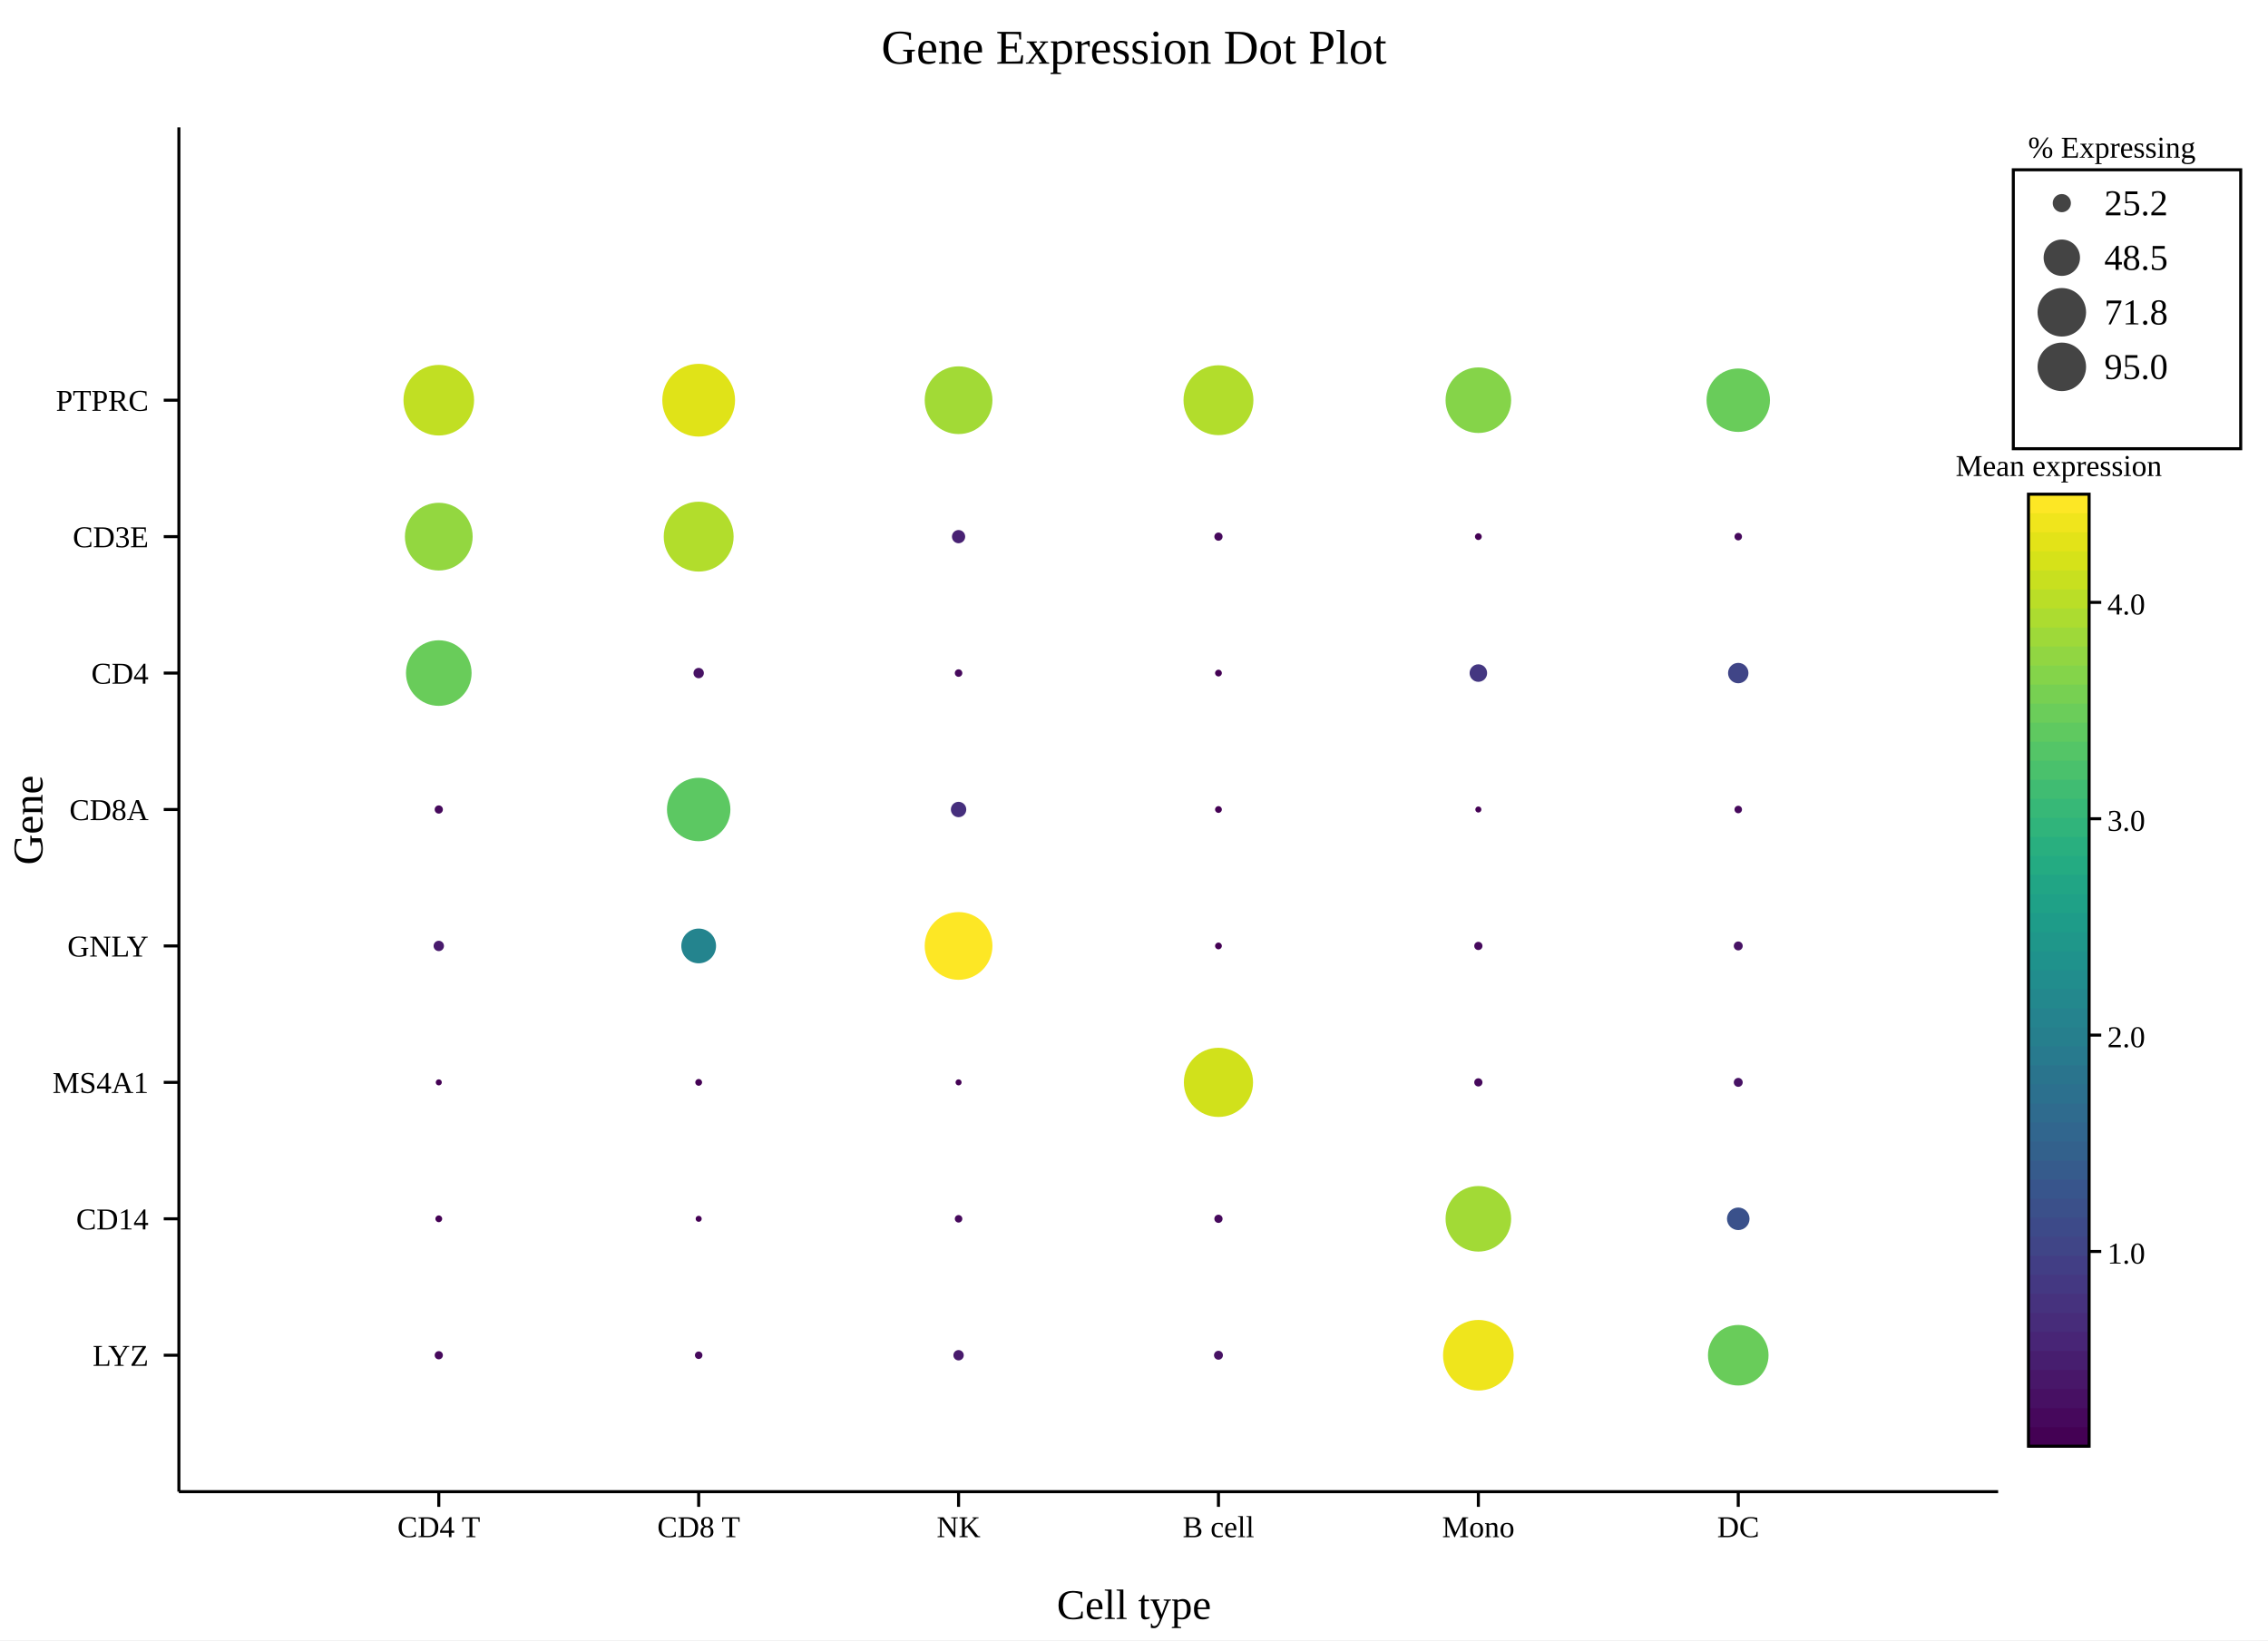
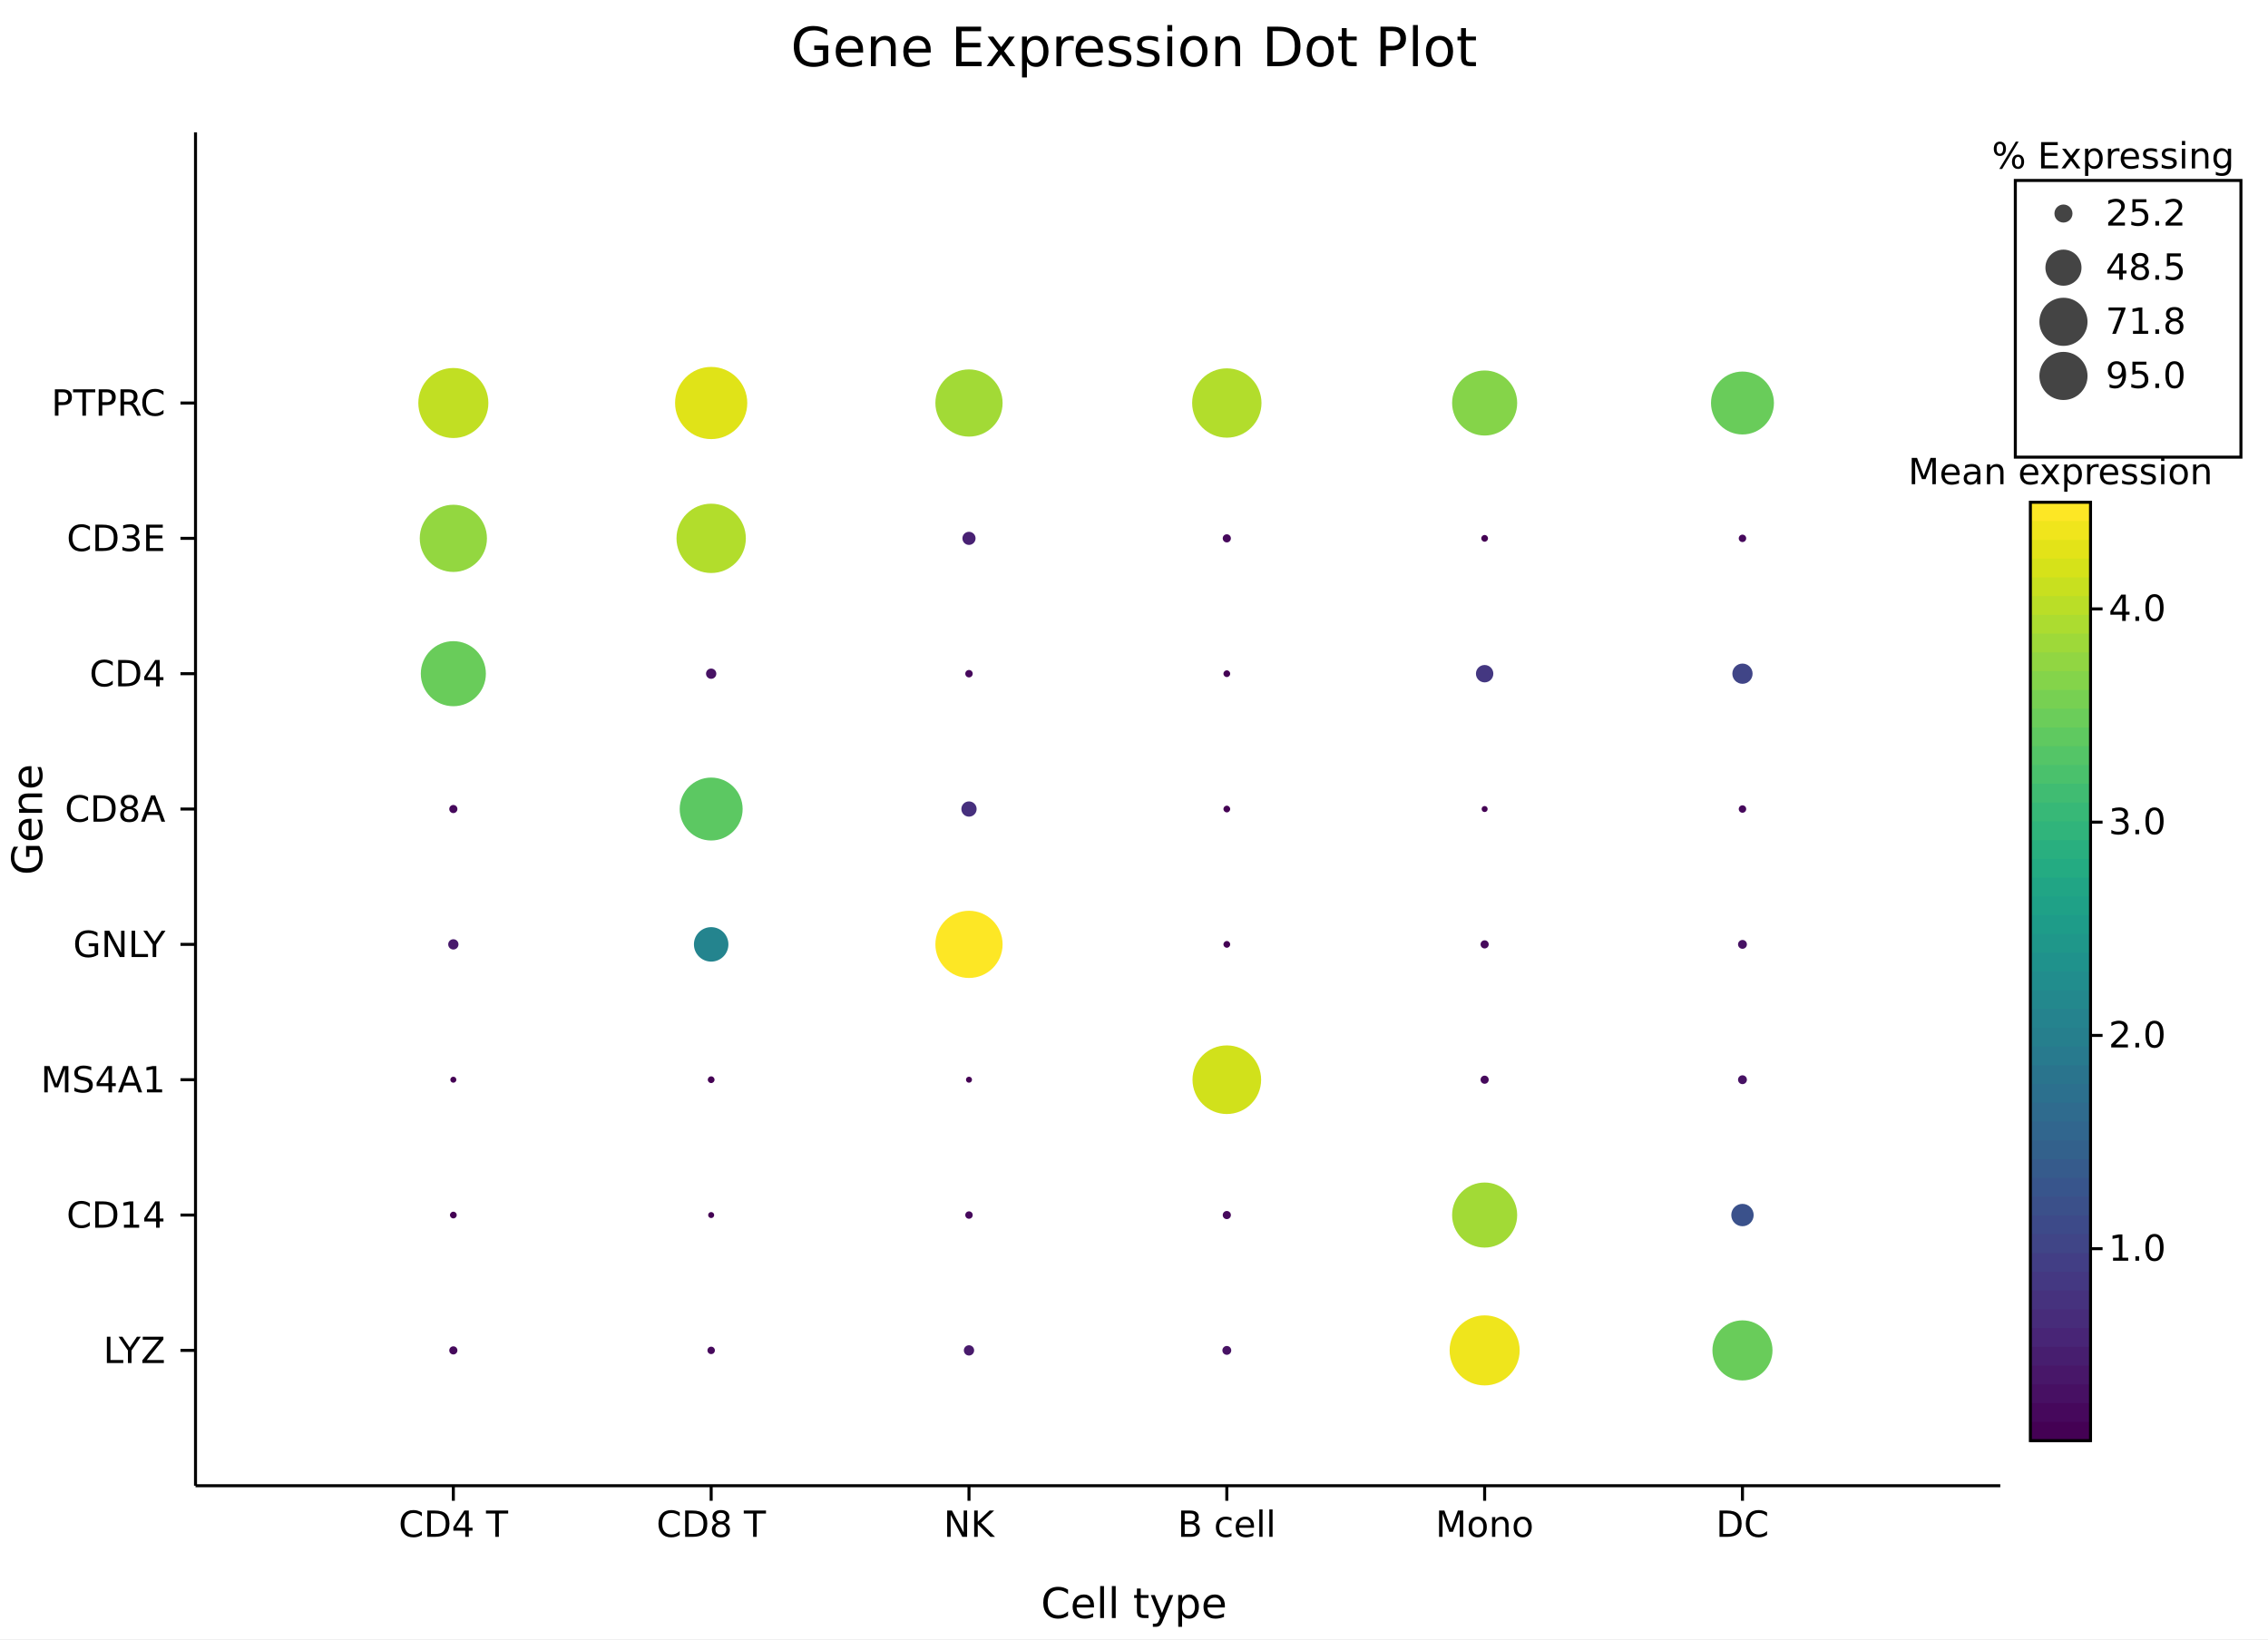
- <svg xmlns="http://www.w3.org/2000/svg" width="748" height="541" fill="black">
+ <svg xmlns="http://www.w3.org/2000/svg" width="754" height="545" font-family="DejaVu Sans, Liberation Sans, Arial, sans-serif" fill="black">
  <rect width="100%" height="100%" fill="white" />
-   <line x1="59" y1="492" x2="659" y2="492" stroke="black" stroke-width="1" />
-   <line x1="59" y1="42" x2="59" y2="492" stroke="black" stroke-width="1" />
-   <text x="49" y="450.5" font-size="10" text-anchor="end">LYZ</text>
-   <line x1="54" y1="447" x2="59" y2="447" stroke="black" stroke-width="1" />
-   <text x="49" y="405.5" font-size="10" text-anchor="end">CD14</text>
-   <line x1="54" y1="402" x2="59" y2="402" stroke="black" stroke-width="1" />
-   <text x="49" y="360.5" font-size="10" text-anchor="end">MS4A1</text>
-   <line x1="54" y1="357" x2="59" y2="357" stroke="black" stroke-width="1" />
-   <text x="49" y="315.5" font-size="10" text-anchor="end">GNLY</text>
-   <line x1="54" y1="312" x2="59" y2="312" stroke="black" stroke-width="1" />
-   <text x="49" y="270.5" font-size="10" text-anchor="end">CD8A</text>
-   <line x1="54" y1="267" x2="59" y2="267" stroke="black" stroke-width="1" />
-   <text x="49" y="225.5" font-size="10" text-anchor="end">CD4</text>
-   <line x1="54" y1="222" x2="59" y2="222" stroke="black" stroke-width="1" />
-   <text x="49" y="180.5" font-size="10" text-anchor="end">CD3E</text>
-   <line x1="54" y1="177" x2="59" y2="177" stroke="black" stroke-width="1" />
-   <text x="49" y="135.5" font-size="10" text-anchor="end">PTPRC</text>
-   <line x1="54" y1="132" x2="59" y2="132" stroke="black" stroke-width="1" />
-   <text x="144.714" y="507" font-size="10" text-anchor="middle">CD4 T</text>
-   <line x1="144.714" y1="492" x2="144.714" y2="497" stroke="black" stroke-width="1" />
-   <text x="230.429" y="507" font-size="10" text-anchor="middle">CD8 T</text>
-   <line x1="230.429" y1="492" x2="230.429" y2="497" stroke="black" stroke-width="1" />
-   <text x="316.143" y="507" font-size="10" text-anchor="middle">NK</text>
-   <line x1="316.143" y1="492" x2="316.143" y2="497" stroke="black" stroke-width="1" />
-   <text x="401.857" y="507" font-size="10" text-anchor="middle">B cell</text>
-   <line x1="401.857" y1="492" x2="401.857" y2="497" stroke="black" stroke-width="1" />
-   <text x="487.571" y="507" font-size="10" text-anchor="middle">Mono</text>
-   <line x1="487.571" y1="492" x2="487.571" y2="497" stroke="black" stroke-width="1" />
-   <text x="573.286" y="507" font-size="10" text-anchor="middle">DC</text>
-   <line x1="573.286" y1="492" x2="573.286" y2="497" stroke="black" stroke-width="1" />
-   <text x="374" y="534" font-size="14" text-anchor="middle">Cell type</text>
-   <text x="14" y="270.5" font-size="14" text-anchor="middle" transform="rotate(-90,14,270.5)">Gene</text>
-   <text x="374" y="21" font-size="16" text-anchor="middle">Gene Expression Dot Plot</text>
-   <circle cx="144.714" cy="132" r="11.645" fill="rgb(193,223,35)" />
-   <circle cx="230.429" cy="132" r="12" fill="rgb(224,227,24)" />
-   <circle cx="316.143" cy="132" r="11.172" fill="rgb(162,218,54)" />
-   <circle cx="401.857" cy="132" r="11.527" fill="rgb(178,221,44)" />
-   <circle cx="487.571" cy="132" r="10.817" fill="rgb(133,212,73)" />
-   <circle cx="573.286" cy="132" r="10.462" fill="rgb(105,204,90)" />
-   <circle cx="144.714" cy="177" r="11.172" fill="rgb(147,215,64)" />
-   <circle cx="230.429" cy="177" r="11.527" fill="rgb(178,221,44)" />
-   <circle cx="316.143" cy="177" r="2.183" fill="rgb(72,33,115)" />
-   <circle cx="401.857" cy="177" r="1.355" fill="rgb(70,9,92)" />
-   <circle cx="487.571" cy="177" r="1.118" fill="rgb(68,1,84)" />
-   <circle cx="573.286" cy="177" r="1.237" fill="rgb(70,9,92)" />
-   <circle cx="144.714" cy="222" r="10.817" fill="rgb(105,204,90)" />
-   <circle cx="230.429" cy="222" r="1.71" fill="rgb(71,18,100)" />
-   <circle cx="316.143" cy="222" r="1.237" fill="rgb(70,9,92)" />
-   <circle cx="401.857" cy="222" r="1.118" fill="rgb(68,1,84)" />
-   <circle cx="487.571" cy="222" r="2.892" fill="rgb(68,55,129)" />
-   <circle cx="573.286" cy="222" r="3.366" fill="rgb(64,69,135)" />
-   <circle cx="144.714" cy="267" r="1.355" fill="rgb(70,9,92)" />
-   <circle cx="230.429" cy="267" r="10.462" fill="rgb(92,200,98)" />
-   <circle cx="316.143" cy="267" r="2.538" fill="rgb(70,47,125)" />
-   <circle cx="401.857" cy="267" r="1.118" fill="rgb(68,1,84)" />
-   <circle cx="487.571" cy="267" r="1" fill="rgb(68,1,84)" />
-   <circle cx="573.286" cy="267" r="1.237" fill="rgb(70,9,92)" />
-   <circle cx="144.714" cy="312" r="1.71" fill="rgb(72,26,108)" />
-   <circle cx="230.429" cy="312" r="5.731" fill="rgb(36,132,142)" />
-   <circle cx="316.143" cy="312" r="11.172" fill="rgb(253,231,37)" />
-   <circle cx="401.857" cy="312" r="1.118" fill="rgb(68,1,84)" />
-   <circle cx="487.571" cy="312" r="1.355" fill="rgb(70,9,92)" />
-   <circle cx="573.286" cy="312" r="1.473" fill="rgb(71,18,100)" />
-   <circle cx="144.714" cy="357" r="1" fill="rgb(68,1,84)" />
-   <circle cx="230.429" cy="357" r="1.118" fill="rgb(68,1,84)" />
-   <circle cx="316.143" cy="357" r="1" fill="rgb(68,1,84)" />
-   <circle cx="401.857" cy="357" r="11.409" fill="rgb(209,225,27)" />
-   <circle cx="487.571" cy="357" r="1.355" fill="rgb(70,9,92)" />
-   <circle cx="573.286" cy="357" r="1.473" fill="rgb(71,18,100)" />
-   <circle cx="144.714" cy="402" r="1.118" fill="rgb(68,1,84)" />
-   <circle cx="230.429" cy="402" r="1" fill="rgb(68,1,84)" />
-   <circle cx="316.143" cy="402" r="1.237" fill="rgb(70,9,92)" />
-   <circle cx="401.857" cy="402" r="1.355" fill="rgb(70,9,92)" />
-   <circle cx="487.571" cy="402" r="10.817" fill="rgb(162,218,54)" />
-   <circle cx="573.286" cy="402" r="3.72" fill="rgb(58,81,139)" />
-   <circle cx="144.714" cy="447" r="1.355" fill="rgb(70,9,92)" />
-   <circle cx="230.429" cy="447" r="1.237" fill="rgb(70,9,92)" />
-   <circle cx="316.143" cy="447" r="1.71" fill="rgb(72,26,108)" />
-   <circle cx="401.857" cy="447" r="1.473" fill="rgb(71,18,100)" />
-   <circle cx="487.571" cy="447" r="11.645" fill="rgb(239,229,28)" />
-   <circle cx="573.286" cy="447" r="9.989" fill="rgb(105,204,90)" />
-   <rect x="664" y="56" width="75" height="92" fill="white" />
-   <rect x="664" y="56" width="75" height="92" fill="none" stroke="black" stroke-width="1" />
-   <text x="696.5" y="52" font-size="10" text-anchor="middle">% Expressing</text>
-   <text x="694" y="71" font-size="12" text-anchor="start">25.2</text>
-   <circle cx="680" cy="67" r="3" fill="#444444" />
-   <text x="694" y="89" font-size="12" text-anchor="start">48.5</text>
-   <circle cx="680" cy="85" r="6" fill="#444444" />
-   <text x="694" y="107" font-size="12" text-anchor="start">71.8</text>
-   <circle cx="680" cy="103" r="8" fill="#444444" />
-   <text x="694" y="125" font-size="12" text-anchor="start">95.0</text>
-   <circle cx="680" cy="121" r="8" fill="#444444" />
-   <text x="679" y="157" font-size="10" text-anchor="middle">Mean expression</text>
-   <rect x="669" y="163" width="20" height="6.78" fill="rgb(253,231,37)" />
-   <rect x="669" y="169.28" width="20" height="6.78" fill="rgb(240,229,28)" />
-   <rect x="669" y="175.56" width="20" height="6.78" fill="rgb(227,227,24)" />
-   <rect x="669" y="181.84" width="20" height="6.78" fill="rgb(214,226,25)" />
-   <rect x="669" y="188.12" width="20" height="6.78" fill="rgb(200,224,31)" />
-   <rect x="669" y="194.4" width="20" height="6.78" fill="rgb(186,222,39)" />
-   <rect x="669" y="200.68" width="20" height="6.78" fill="rgb(172,220,48)" />
-   <rect x="669" y="206.96" width="20" height="6.78" fill="rgb(158,217,57)" />
-   <rect x="669" y="213.24" width="20" height="6.78" fill="rgb(145,214,66)" />
-   <rect x="669" y="219.52" width="20" height="6.78" fill="rgb(132,212,74)" />
-   <rect x="669" y="225.8" width="20" height="6.78" fill="rgb(119,208,82)" />
-   <rect x="669" y="232.08" width="20" height="6.78" fill="rgb(107,205,90)" />
-   <rect x="669" y="238.36" width="20" height="6.78" fill="rgb(95,201,96)" />
-   <rect x="669" y="244.64" width="20" height="6.78" fill="rgb(84,197,103)" />
-   <rect x="669" y="250.92" width="20" height="6.78" fill="rgb(74,193,108)" />
-   <rect x="669" y="257.2" width="20" height="6.78" fill="rgb(64,188,114)" />
-   <rect x="669" y="263.48" width="20" height="6.78" fill="rgb(55,184,119)" />
-   <rect x="669" y="269.76" width="20" height="6.78" fill="rgb(48,180,123)" />
-   <rect x="669" y="276.04" width="20" height="6.78" fill="rgb(41,175,127)" />
-   <rect x="669" y="282.32" width="20" height="6.78" fill="rgb(36,171,130)" />
-   <rect x="669" y="288.6" width="20" height="6.78" fill="rgb(33,165,133)" />
-   <rect x="669" y="294.88" width="20" height="6.78" fill="rgb(31,161,135)" />
-   <rect x="669" y="301.16" width="20" height="6.78" fill="rgb(30,156,137)" />
-   <rect x="669" y="307.44" width="20" height="6.78" fill="rgb(31,151,138)" />
-   <rect x="669" y="313.72" width="20" height="6.78" fill="rgb(31,146,140)" />
-   <rect x="669" y="320" width="20" height="6.78" fill="rgb(33,141,141)" />
-   <rect x="669" y="326.28" width="20" height="6.78" fill="rgb(35,136,141)" />
-   <rect x="669" y="332.56" width="20" height="6.78" fill="rgb(37,131,142)" />
-   <rect x="669" y="338.84" width="20" height="6.78" fill="rgb(38,127,141)" />
-   <rect x="669" y="345.12" width="20" height="6.78" fill="rgb(40,122,142)" />
-   <rect x="669" y="351.4" width="20" height="6.78" fill="rgb(42,116,141)" />
-   <rect x="669" y="357.68" width="20" height="6.78" fill="rgb(44,112,142)" />
-   <rect x="669" y="363.96" width="20" height="6.78" fill="rgb(47,107,142)" />
-   <rect x="669" y="370.24" width="20" height="6.78" fill="rgb(49,102,142)" />
-   <rect x="669" y="376.52" width="20" height="6.78" fill="rgb(51,97,140)" />
-   <rect x="669" y="382.8" width="20" height="6.78" fill="rgb(54,91,140)" />
-   <rect x="669" y="389.08" width="20" height="6.78" fill="rgb(56,85,140)" />
-   <rect x="669" y="395.36" width="20" height="6.78" fill="rgb(59,80,138)" />
-   <rect x="669" y="401.64" width="20" height="6.78" fill="rgb(61,74,137)" />
-   <rect x="669" y="407.92" width="20" height="6.78" fill="rgb(64,69,135)" />
-   <rect x="669" y="414.2" width="20" height="6.78" fill="rgb(66,62,133)" />
-   <rect x="669" y="420.48" width="20" height="6.78" fill="rgb(68,56,130)" />
-   <rect x="669" y="426.76" width="20" height="6.78" fill="rgb(70,50,126)" />
-   <rect x="669" y="433.04" width="20" height="6.78" fill="rgb(71,44,122)" />
-   <rect x="669" y="439.32" width="20" height="6.78" fill="rgb(72,37,118)" />
-   <rect x="669" y="445.6" width="20" height="6.78" fill="rgb(71,30,111)" />
-   <rect x="669" y="451.88" width="20" height="6.78" fill="rgb(72,23,105)" />
-   <rect x="669" y="458.16" width="20" height="6.78" fill="rgb(71,16,99)" />
-   <rect x="669" y="464.44" width="20" height="6.78" fill="rgb(70,8,92)" />
-   <rect x="669" y="470.72" width="20" height="6.78" fill="rgb(68,1,84)" />
-   <rect x="669" y="163" width="20" height="314" fill="none" stroke="black" stroke-width="1" />
-   <line x1="689" y1="412.773" x2="693" y2="412.773" stroke="black" stroke-width="1" />
-   <text x="695" y="416.773" font-size="10" text-anchor="start">1.0</text>
-   <line x1="689" y1="341.409" x2="693" y2="341.409" stroke="black" stroke-width="1" />
-   <text x="695" y="345.409" font-size="10" text-anchor="start">2.0</text>
-   <line x1="689" y1="270.045" x2="693" y2="270.045" stroke="black" stroke-width="1" />
-   <text x="695" y="274.045" font-size="10" text-anchor="start">3.0</text>
-   <line x1="689" y1="198.682" x2="693" y2="198.682" stroke="black" stroke-width="1" />
-   <text x="695" y="202.682" font-size="10" text-anchor="start">4.0</text>
+   <line x1="65" y1="494" x2="665" y2="494" stroke="black" stroke-width="1" />
+   <line x1="65" y1="44" x2="65" y2="494" stroke="black" stroke-width="1" />
+   <text x="55" y="453.2" font-size="12" text-anchor="end">LYZ</text>
+   <line x1="60" y1="449" x2="65" y2="449" stroke="black" stroke-width="1" />
+   <text x="55" y="408.2" font-size="12" text-anchor="end">CD14</text>
+   <line x1="60" y1="404" x2="65" y2="404" stroke="black" stroke-width="1" />
+   <text x="55" y="363.2" font-size="12" text-anchor="end">MS4A1</text>
+   <line x1="60" y1="359" x2="65" y2="359" stroke="black" stroke-width="1" />
+   <text x="55" y="318.2" font-size="12" text-anchor="end">GNLY</text>
+   <line x1="60" y1="314" x2="65" y2="314" stroke="black" stroke-width="1" />
+   <text x="55" y="273.2" font-size="12" text-anchor="end">CD8A</text>
+   <line x1="60" y1="269" x2="65" y2="269" stroke="black" stroke-width="1" />
+   <text x="55" y="228.2" font-size="12" text-anchor="end">CD4</text>
+   <line x1="60" y1="224" x2="65" y2="224" stroke="black" stroke-width="1" />
+   <text x="55" y="183.2" font-size="12" text-anchor="end">CD3E</text>
+   <line x1="60" y1="179" x2="65" y2="179" stroke="black" stroke-width="1" />
+   <text x="55" y="138.2" font-size="12" text-anchor="end">PTPRC</text>
+   <line x1="60" y1="134" x2="65" y2="134" stroke="black" stroke-width="1" />
+   <text x="150.714" y="511" font-size="12" text-anchor="middle">CD4 T</text>
+   <line x1="150.714" y1="494" x2="150.714" y2="499" stroke="black" stroke-width="1" />
+   <text x="236.429" y="511" font-size="12" text-anchor="middle">CD8 T</text>
+   <line x1="236.429" y1="494" x2="236.429" y2="499" stroke="black" stroke-width="1" />
+   <text x="322.143" y="511" font-size="12" text-anchor="middle">NK</text>
+   <line x1="322.143" y1="494" x2="322.143" y2="499" stroke="black" stroke-width="1" />
+   <text x="407.857" y="511" font-size="12" text-anchor="middle">B cell</text>
+   <line x1="407.857" y1="494" x2="407.857" y2="499" stroke="black" stroke-width="1" />
+   <text x="493.571" y="511" font-size="12" text-anchor="middle">Mono</text>
+   <line x1="493.571" y1="494" x2="493.571" y2="499" stroke="black" stroke-width="1" />
+   <text x="579.286" y="511" font-size="12" text-anchor="middle">DC</text>
+   <line x1="579.286" y1="494" x2="579.286" y2="499" stroke="black" stroke-width="1" />
+   <text x="377" y="538" font-size="14" text-anchor="middle">Cell type</text>
+   <text x="14" y="272.5" font-size="14" text-anchor="middle" transform="rotate(-90,14,272.5)">Gene</text>
+   <text x="377" y="22" font-size="18" text-anchor="middle">Gene Expression Dot Plot</text>
+   <circle cx="150.714" cy="134" r="11.645" fill="rgb(193,223,35)" />
+   <circle cx="236.429" cy="134" r="12" fill="rgb(224,227,24)" />
+   <circle cx="322.143" cy="134" r="11.172" fill="rgb(162,218,54)" />
+   <circle cx="407.857" cy="134" r="11.527" fill="rgb(178,221,44)" />
+   <circle cx="493.571" cy="134" r="10.817" fill="rgb(133,212,73)" />
+   <circle cx="579.286" cy="134" r="10.462" fill="rgb(105,204,90)" />
+   <circle cx="150.714" cy="179" r="11.172" fill="rgb(147,215,64)" />
+   <circle cx="236.429" cy="179" r="11.527" fill="rgb(178,221,44)" />
+   <circle cx="322.143" cy="179" r="2.183" fill="rgb(72,33,115)" />
+   <circle cx="407.857" cy="179" r="1.355" fill="rgb(70,9,92)" />
+   <circle cx="493.571" cy="179" r="1.118" fill="rgb(68,1,84)" />
+   <circle cx="579.286" cy="179" r="1.237" fill="rgb(70,9,92)" />
+   <circle cx="150.714" cy="224" r="10.817" fill="rgb(105,204,90)" />
+   <circle cx="236.429" cy="224" r="1.71" fill="rgb(71,18,100)" />
+   <circle cx="322.143" cy="224" r="1.237" fill="rgb(70,9,92)" />
+   <circle cx="407.857" cy="224" r="1.118" fill="rgb(68,1,84)" />
+   <circle cx="493.571" cy="224" r="2.892" fill="rgb(68,55,129)" />
+   <circle cx="579.286" cy="224" r="3.366" fill="rgb(64,69,135)" />
+   <circle cx="150.714" cy="269" r="1.355" fill="rgb(70,9,92)" />
+   <circle cx="236.429" cy="269" r="10.462" fill="rgb(92,200,98)" />
+   <circle cx="322.143" cy="269" r="2.538" fill="rgb(70,47,125)" />
+   <circle cx="407.857" cy="269" r="1.118" fill="rgb(68,1,84)" />
+   <circle cx="493.571" cy="269" r="1" fill="rgb(68,1,84)" />
+   <circle cx="579.286" cy="269" r="1.237" fill="rgb(70,9,92)" />
+   <circle cx="150.714" cy="314" r="1.71" fill="rgb(72,26,108)" />
+   <circle cx="236.429" cy="314" r="5.731" fill="rgb(36,132,142)" />
+   <circle cx="322.143" cy="314" r="11.172" fill="rgb(253,231,37)" />
+   <circle cx="407.857" cy="314" r="1.118" fill="rgb(68,1,84)" />
+   <circle cx="493.571" cy="314" r="1.355" fill="rgb(70,9,92)" />
+   <circle cx="579.286" cy="314" r="1.473" fill="rgb(71,18,100)" />
+   <circle cx="150.714" cy="359" r="1" fill="rgb(68,1,84)" />
+   <circle cx="236.429" cy="359" r="1.118" fill="rgb(68,1,84)" />
+   <circle cx="322.143" cy="359" r="1" fill="rgb(68,1,84)" />
+   <circle cx="407.857" cy="359" r="11.409" fill="rgb(209,225,27)" />
+   <circle cx="493.571" cy="359" r="1.355" fill="rgb(70,9,92)" />
+   <circle cx="579.286" cy="359" r="1.473" fill="rgb(71,18,100)" />
+   <circle cx="150.714" cy="404" r="1.118" fill="rgb(68,1,84)" />
+   <circle cx="236.429" cy="404" r="1" fill="rgb(68,1,84)" />
+   <circle cx="322.143" cy="404" r="1.237" fill="rgb(70,9,92)" />
+   <circle cx="407.857" cy="404" r="1.355" fill="rgb(70,9,92)" />
+   <circle cx="493.571" cy="404" r="10.817" fill="rgb(162,218,54)" />
+   <circle cx="579.286" cy="404" r="3.72" fill="rgb(58,81,139)" />
+   <circle cx="150.714" cy="449" r="1.355" fill="rgb(70,9,92)" />
+   <circle cx="236.429" cy="449" r="1.237" fill="rgb(70,9,92)" />
+   <circle cx="322.143" cy="449" r="1.71" fill="rgb(72,26,108)" />
+   <circle cx="407.857" cy="449" r="1.473" fill="rgb(71,18,100)" />
+   <circle cx="493.571" cy="449" r="11.645" fill="rgb(239,229,28)" />
+   <circle cx="579.286" cy="449" r="9.989" fill="rgb(105,204,90)" />
+   <rect x="670" y="60" width="75" height="92" fill="white" />
+   <rect x="670" y="60" width="75" height="92" fill="none" stroke="black" stroke-width="1" />
+   <text x="702.5" y="56" font-size="12" text-anchor="middle">% Expressing</text>
+   <text x="700" y="75" font-size="12" text-anchor="start">25.2</text>
+   <circle cx="686" cy="71" r="3" fill="#444444" />
+   <text x="700" y="93" font-size="12" text-anchor="start">48.5</text>
+   <circle cx="686" cy="89" r="6" fill="#444444" />
+   <text x="700" y="111" font-size="12" text-anchor="start">71.8</text>
+   <circle cx="686" cy="107" r="8" fill="#444444" />
+   <text x="700" y="129" font-size="12" text-anchor="start">95.0</text>
+   <circle cx="686" cy="125" r="8" fill="#444444" />
+   <text x="685" y="161" font-size="12" text-anchor="middle">Mean expression</text>
+   <rect x="675" y="167" width="20" height="6.74" fill="rgb(253,231,37)" />
+   <rect x="675" y="173.24" width="20" height="6.74" fill="rgb(240,229,28)" />
+   <rect x="675" y="179.48" width="20" height="6.74" fill="rgb(227,227,24)" />
+   <rect x="675" y="185.72" width="20" height="6.74" fill="rgb(214,226,25)" />
+   <rect x="675" y="191.96" width="20" height="6.74" fill="rgb(200,224,31)" />
+   <rect x="675" y="198.2" width="20" height="6.74" fill="rgb(186,222,39)" />
+   <rect x="675" y="204.44" width="20" height="6.74" fill="rgb(172,220,48)" />
+   <rect x="675" y="210.68" width="20" height="6.74" fill="rgb(158,217,57)" />
+   <rect x="675" y="216.92" width="20" height="6.74" fill="rgb(145,214,66)" />
+   <rect x="675" y="223.16" width="20" height="6.74" fill="rgb(132,212,74)" />
+   <rect x="675" y="229.4" width="20" height="6.74" fill="rgb(119,208,82)" />
+   <rect x="675" y="235.64" width="20" height="6.74" fill="rgb(107,205,90)" />
+   <rect x="675" y="241.88" width="20" height="6.74" fill="rgb(95,201,96)" />
+   <rect x="675" y="248.12" width="20" height="6.74" fill="rgb(84,197,103)" />
+   <rect x="675" y="254.36" width="20" height="6.74" fill="rgb(74,193,108)" />
+   <rect x="675" y="260.6" width="20" height="6.74" fill="rgb(64,188,114)" />
+   <rect x="675" y="266.84" width="20" height="6.74" fill="rgb(55,184,119)" />
+   <rect x="675" y="273.08" width="20" height="6.74" fill="rgb(48,180,123)" />
+   <rect x="675" y="279.32" width="20" height="6.74" fill="rgb(41,175,127)" />
+   <rect x="675" y="285.56" width="20" height="6.74" fill="rgb(36,171,130)" />
+   <rect x="675" y="291.8" width="20" height="6.74" fill="rgb(33,165,133)" />
+   <rect x="675" y="298.04" width="20" height="6.74" fill="rgb(31,161,135)" />
+   <rect x="675" y="304.28" width="20" height="6.74" fill="rgb(30,156,137)" />
+   <rect x="675" y="310.52" width="20" height="6.74" fill="rgb(31,151,138)" />
+   <rect x="675" y="316.76" width="20" height="6.74" fill="rgb(31,146,140)" />
+   <rect x="675" y="323" width="20" height="6.74" fill="rgb(33,141,141)" />
+   <rect x="675" y="329.24" width="20" height="6.74" fill="rgb(35,136,141)" />
+   <rect x="675" y="335.48" width="20" height="6.74" fill="rgb(37,131,142)" />
+   <rect x="675" y="341.72" width="20" height="6.74" fill="rgb(38,127,141)" />
+   <rect x="675" y="347.96" width="20" height="6.74" fill="rgb(40,122,142)" />
+   <rect x="675" y="354.2" width="20" height="6.74" fill="rgb(42,116,141)" />
+   <rect x="675" y="360.44" width="20" height="6.74" fill="rgb(44,112,142)" />
+   <rect x="675" y="366.68" width="20" height="6.74" fill="rgb(47,107,142)" />
+   <rect x="675" y="372.92" width="20" height="6.74" fill="rgb(49,102,142)" />
+   <rect x="675" y="379.16" width="20" height="6.74" fill="rgb(51,97,140)" />
+   <rect x="675" y="385.4" width="20" height="6.74" fill="rgb(54,91,140)" />
+   <rect x="675" y="391.64" width="20" height="6.74" fill="rgb(56,85,140)" />
+   <rect x="675" y="397.88" width="20" height="6.74" fill="rgb(59,80,138)" />
+   <rect x="675" y="404.12" width="20" height="6.74" fill="rgb(61,74,137)" />
+   <rect x="675" y="410.36" width="20" height="6.74" fill="rgb(64,69,135)" />
+   <rect x="675" y="416.6" width="20" height="6.74" fill="rgb(66,62,133)" />
+   <rect x="675" y="422.84" width="20" height="6.74" fill="rgb(68,56,130)" />
+   <rect x="675" y="429.08" width="20" height="6.74" fill="rgb(70,50,126)" />
+   <rect x="675" y="435.32" width="20" height="6.74" fill="rgb(71,44,122)" />
+   <rect x="675" y="441.56" width="20" height="6.74" fill="rgb(72,37,118)" />
+   <rect x="675" y="447.8" width="20" height="6.74" fill="rgb(71,30,111)" />
+   <rect x="675" y="454.04" width="20" height="6.74" fill="rgb(72,23,105)" />
+   <rect x="675" y="460.28" width="20" height="6.74" fill="rgb(71,16,99)" />
+   <rect x="675" y="466.52" width="20" height="6.74" fill="rgb(70,8,92)" />
+   <rect x="675" y="472.76" width="20" height="6.74" fill="rgb(68,1,84)" />
+   <rect x="675" y="167" width="20" height="312" fill="none" stroke="black" stroke-width="1" />
+   <line x1="695" y1="415.182" x2="699" y2="415.182" stroke="black" stroke-width="1" />
+   <text x="701" y="419.182" font-size="12" text-anchor="start">1.0</text>
+   <line x1="695" y1="344.273" x2="699" y2="344.273" stroke="black" stroke-width="1" />
+   <text x="701" y="348.273" font-size="12" text-anchor="start">2.0</text>
+   <line x1="695" y1="273.364" x2="699" y2="273.364" stroke="black" stroke-width="1" />
+   <text x="701" y="277.364" font-size="12" text-anchor="start">3.0</text>
+   <line x1="695" y1="202.455" x2="699" y2="202.455" stroke="black" stroke-width="1" />
+   <text x="701" y="206.455" font-size="12" text-anchor="start">4.0</text>
</svg>
